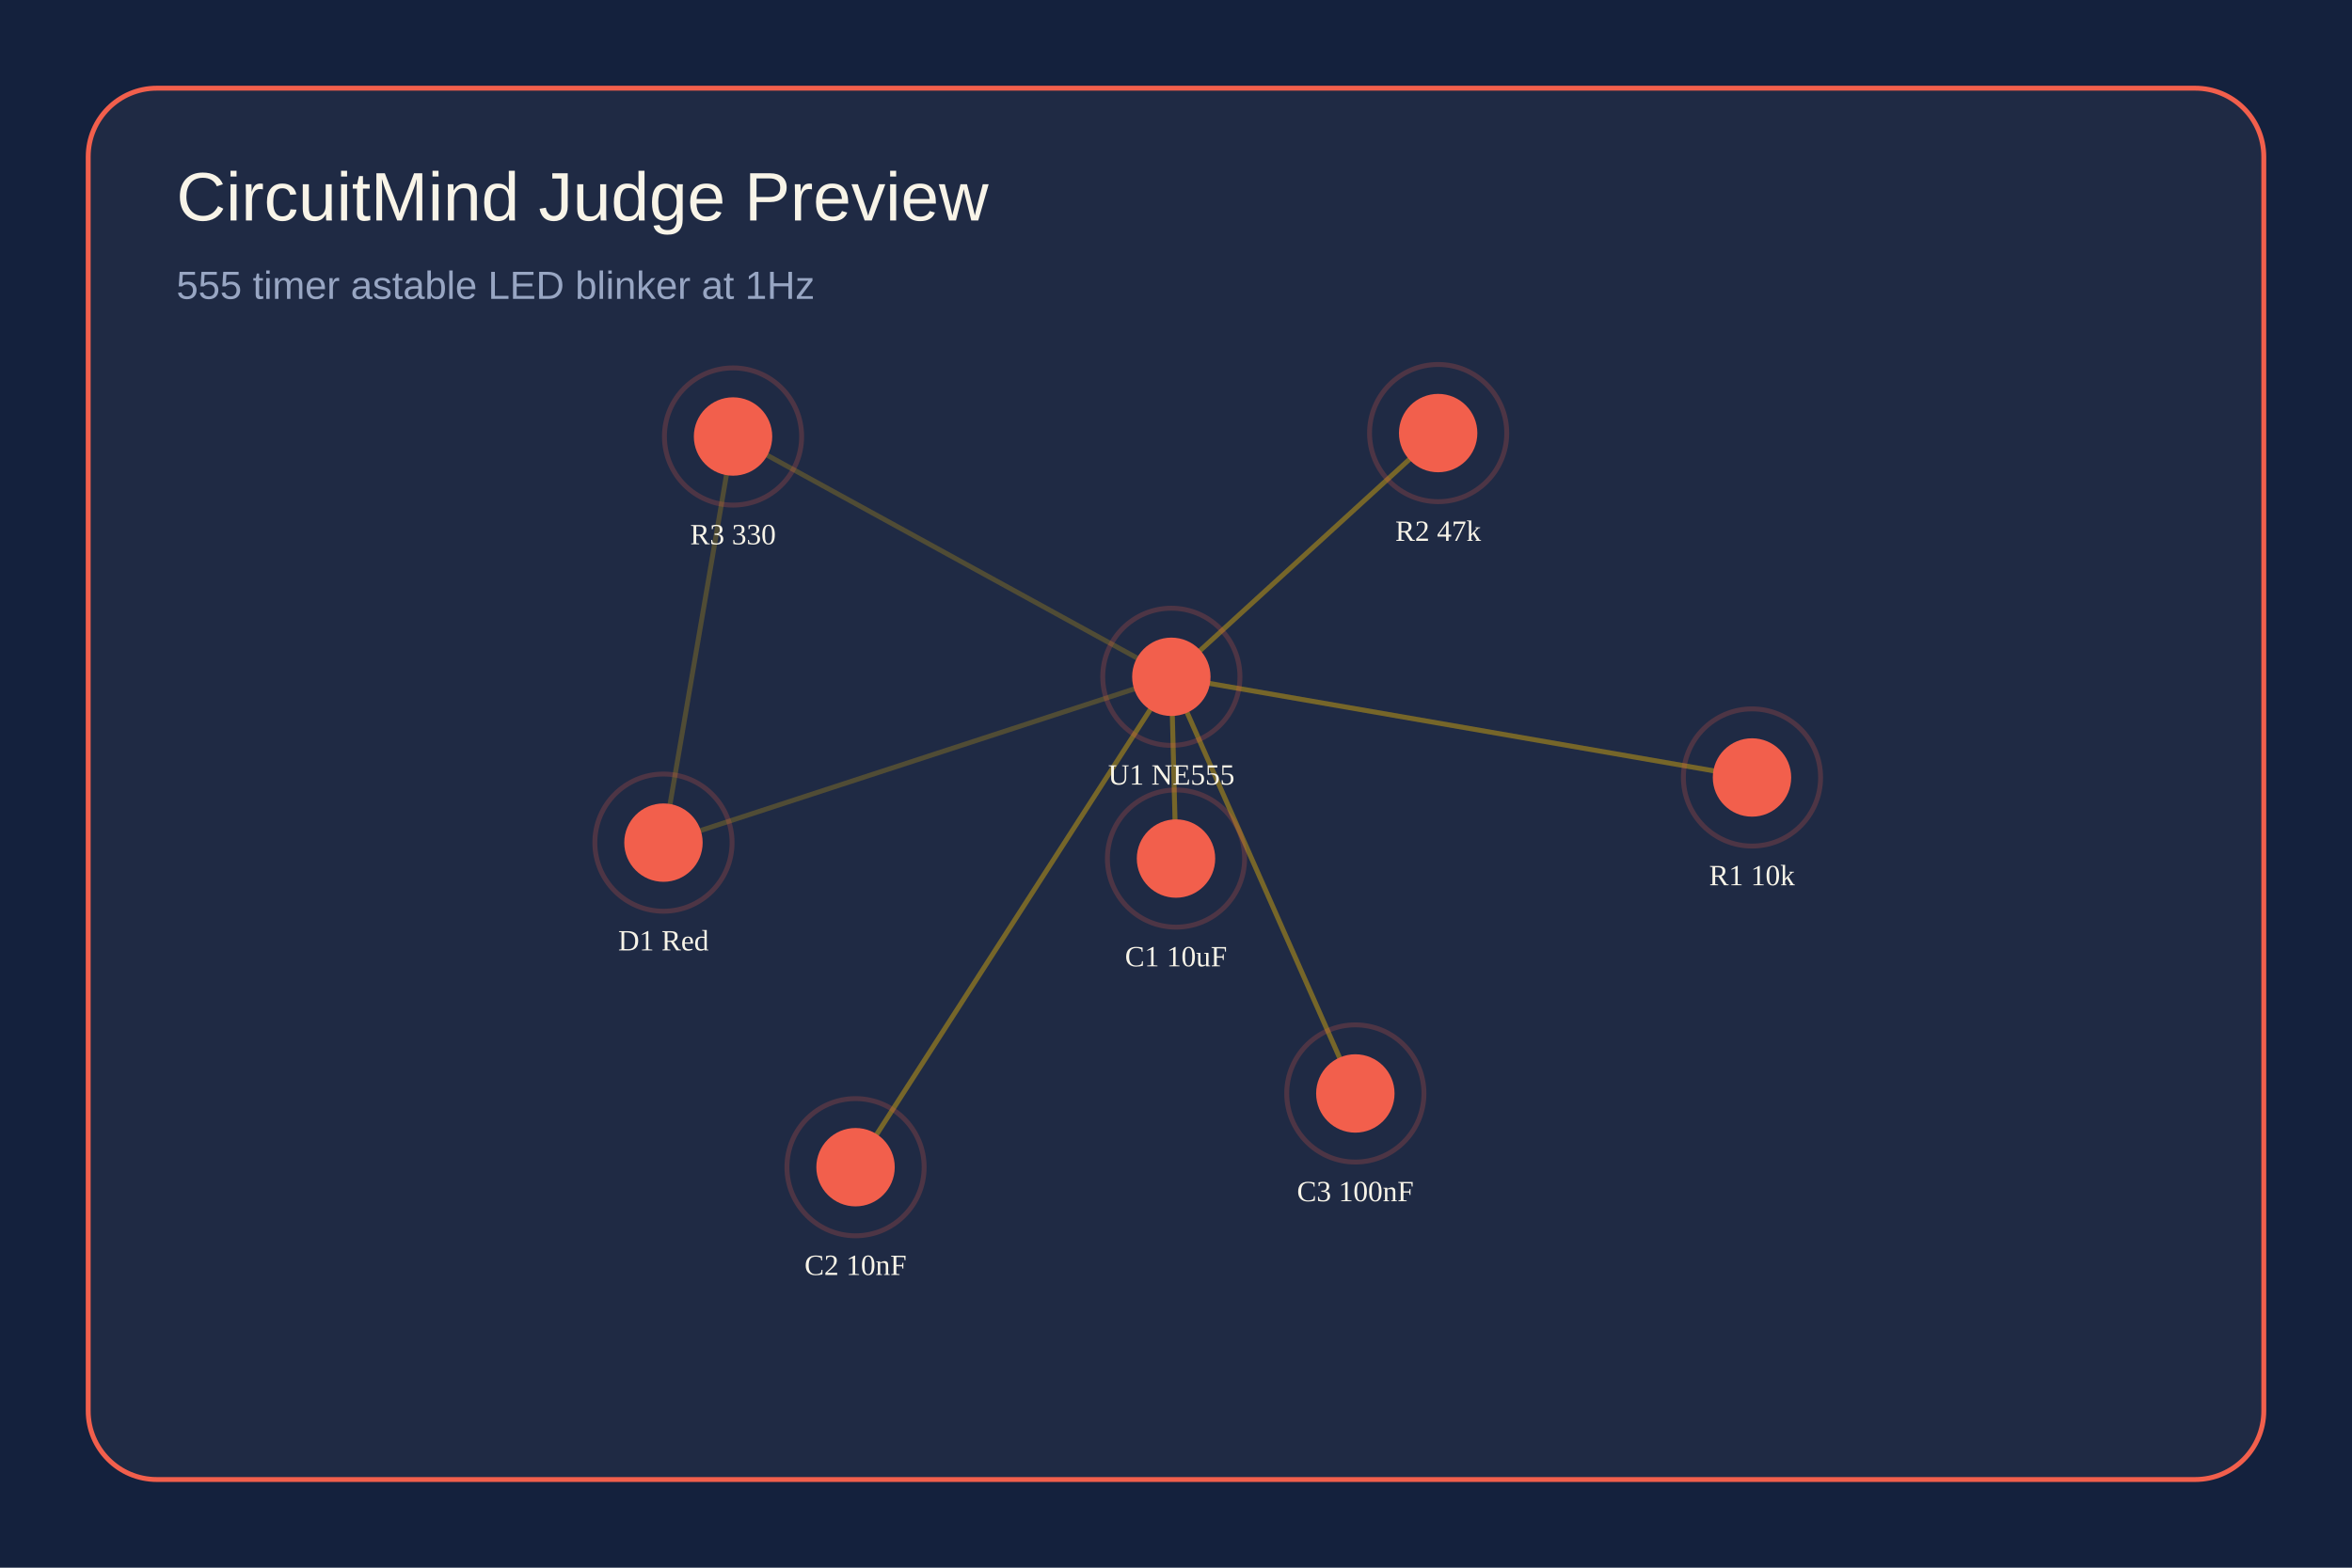
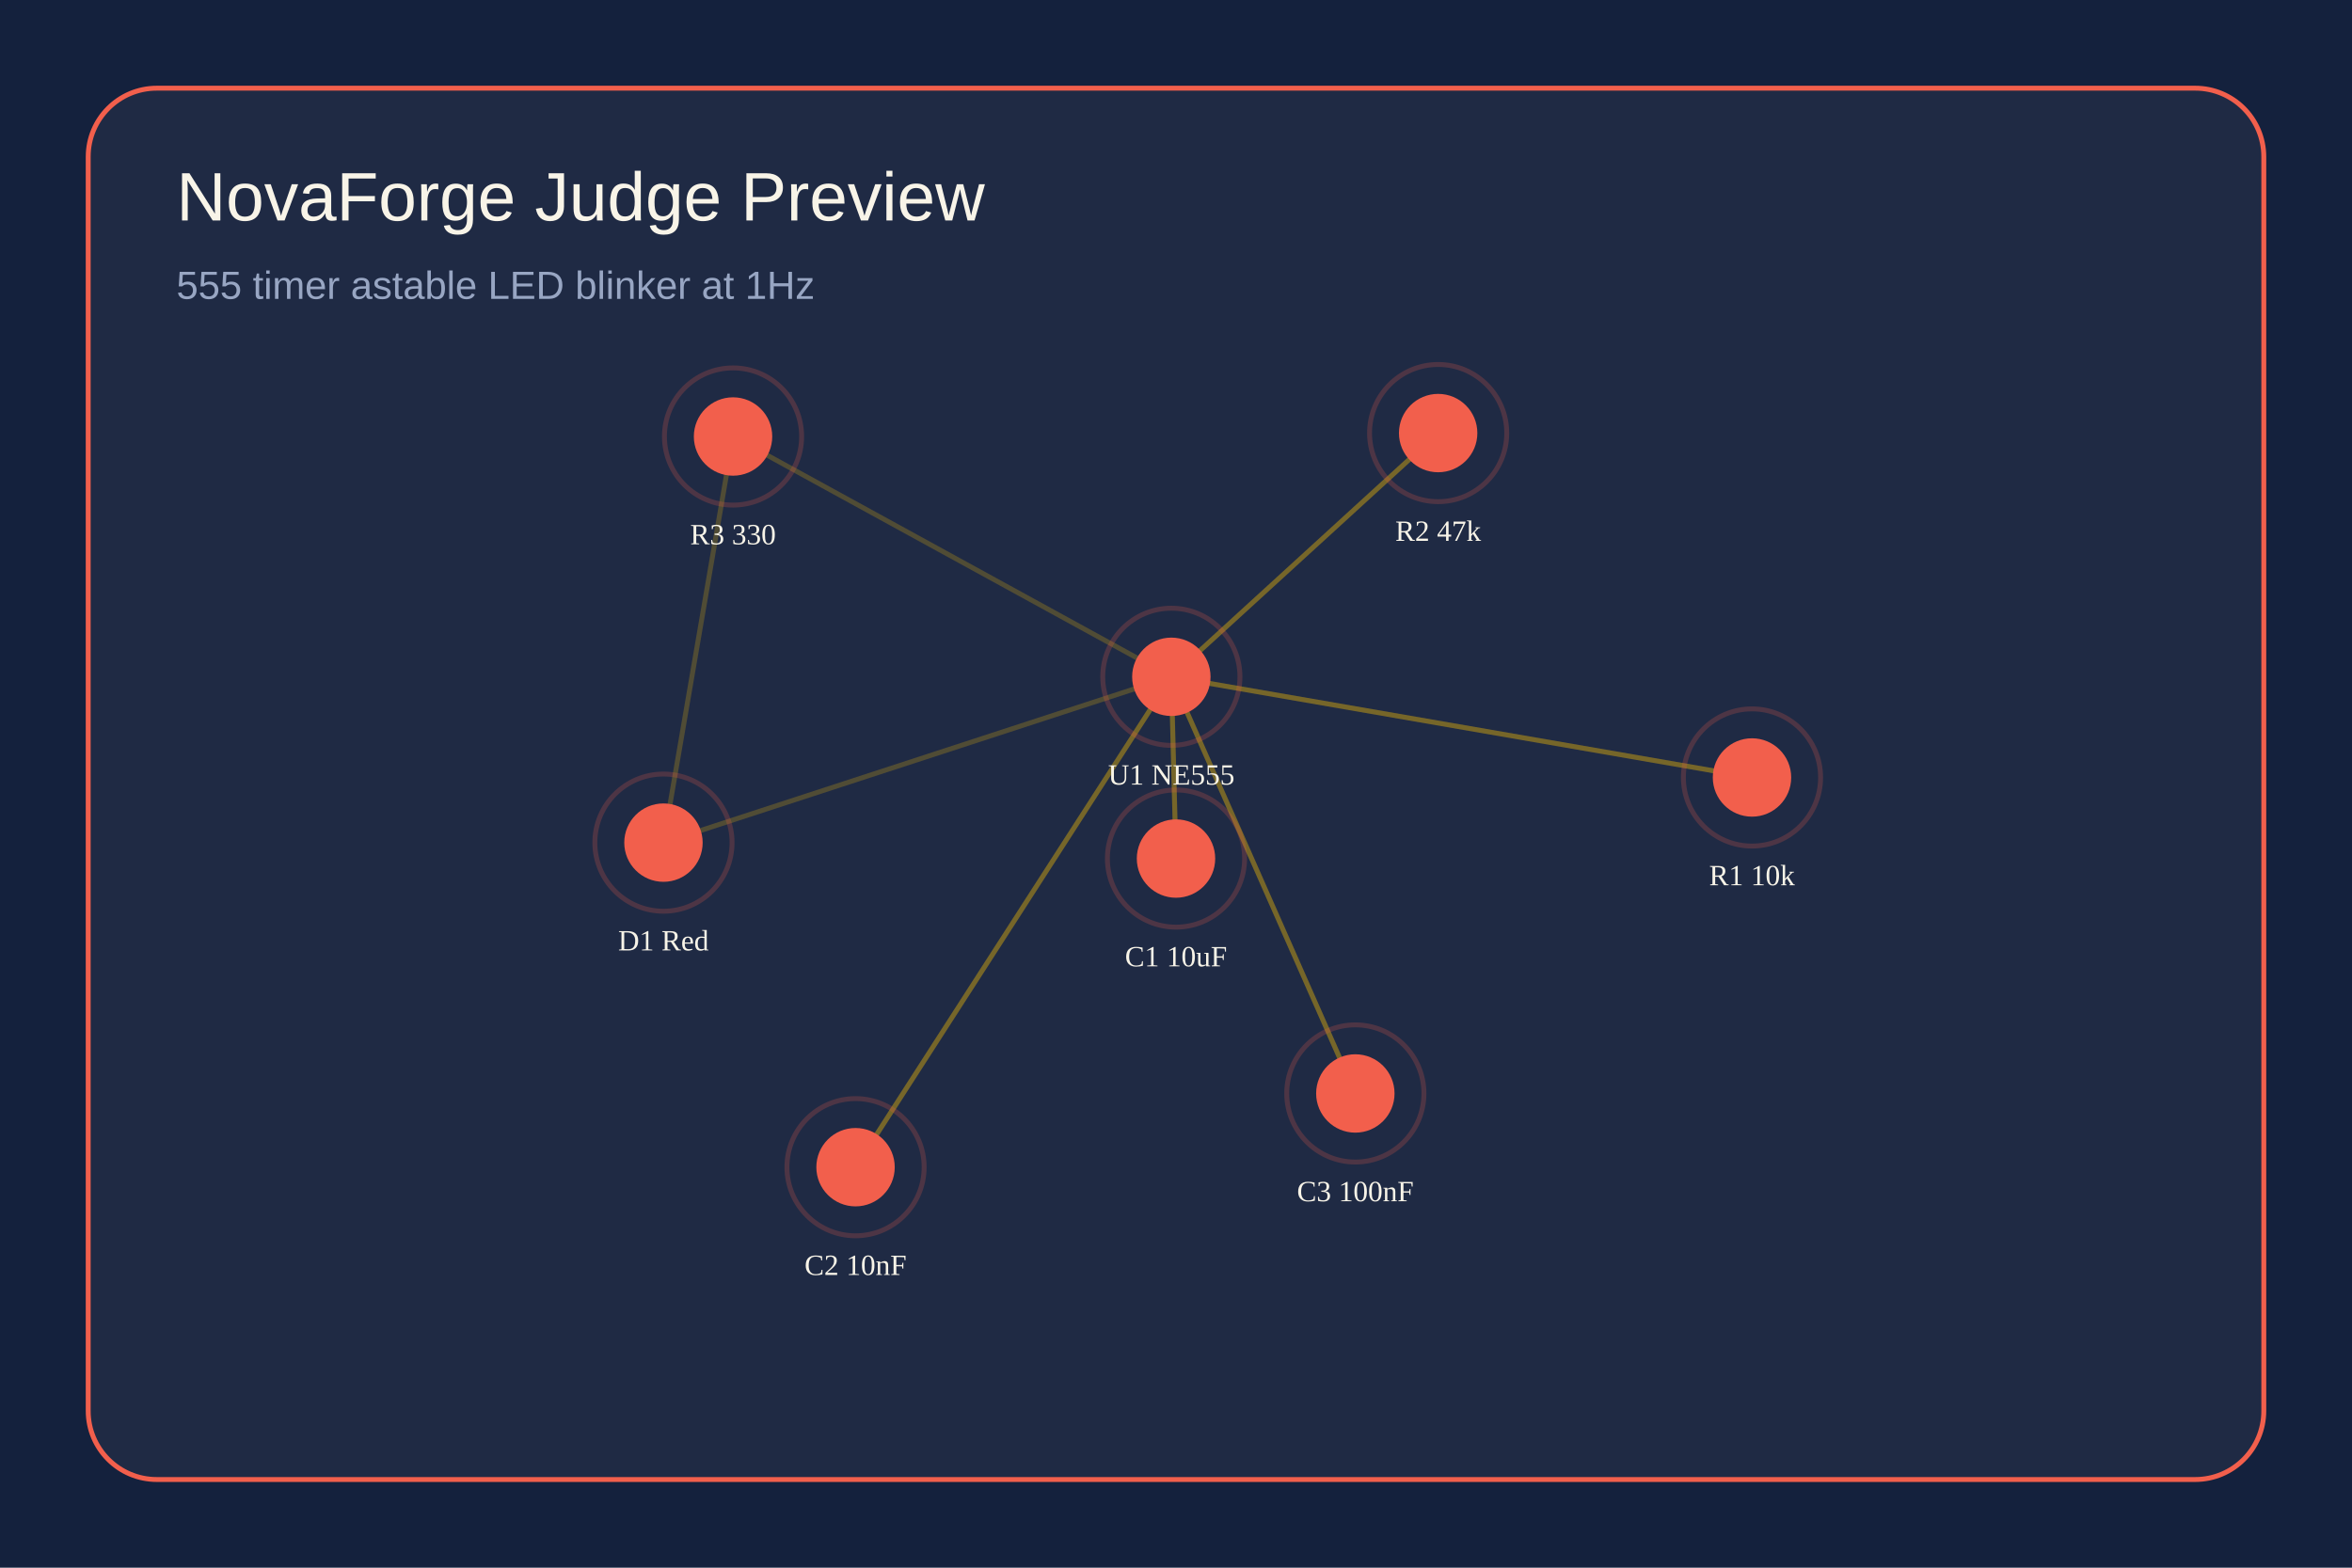
<svg xmlns="http://www.w3.org/2000/svg" width="960" height="640" viewBox="0 0 960 640">
  <rect width="100%" height="100%" fill="#14213d" />
  <rect x="36" y="36" width="888" height="568" rx="28" fill="#1f2a44" stroke="#f25f4c" stroke-width="2" />
-   <text x="72" y="90" fill="#f8f4e8" font-size="28" font-family="Arial">CircuitMind Judge Preview</text>
+   <text x="72" y="90" fill="#f8f4e8" font-size="28" font-family="Arial">NovaForge Judge Preview</text>
  <text x="72" y="122" fill="#98a6c3" font-size="16" font-family="Arial">555 timer astable LED blinker at 1Hz</text>
  <g>
    <line x1="478.1" y1="276.3" x2="478.1" y2="276.3" stroke="rgba(255,195,0,0.22)" stroke-width="2" />
    <line x1="478.1" y1="276.3" x2="715.1" y2="317.4" stroke="rgba(255,195,0,0.22)" stroke-width="2" />
    <line x1="478.1" y1="276.3" x2="553.2" y2="446.4" stroke="rgba(255,195,0,0.22)" stroke-width="2" />
    <line x1="478.1" y1="276.3" x2="715.1" y2="317.4" stroke="rgba(255,195,0,0.22)" stroke-width="2" />
    <line x1="478.1" y1="276.3" x2="587.0" y2="176.8" stroke="rgba(255,195,0,0.22)" stroke-width="2" />
    <line x1="478.1" y1="276.3" x2="478.1" y2="276.3" stroke="rgba(255,195,0,0.22)" stroke-width="2" />
    <line x1="478.1" y1="276.3" x2="587.0" y2="176.8" stroke="rgba(255,195,0,0.22)" stroke-width="2" />
    <line x1="478.1" y1="276.3" x2="480.0" y2="350.5" stroke="rgba(255,195,0,0.22)" stroke-width="2" />
    <line x1="478.1" y1="276.3" x2="349.2" y2="476.5" stroke="rgba(255,195,0,0.22)" stroke-width="2" />
    <line x1="478.1" y1="276.3" x2="299.2" y2="178.2" stroke="rgba(255,195,0,0.22)" stroke-width="2" />
    <line x1="299.2" y1="178.2" x2="270.8" y2="344.0" stroke="rgba(255,195,0,0.22)" stroke-width="2" />
    <line x1="478.1" y1="276.3" x2="480.0" y2="350.5" stroke="rgba(255,195,0,0.22)" stroke-width="2" />
    <line x1="478.1" y1="276.3" x2="349.2" y2="476.5" stroke="rgba(255,195,0,0.22)" stroke-width="2" />
    <line x1="478.1" y1="276.3" x2="553.2" y2="446.4" stroke="rgba(255,195,0,0.22)" stroke-width="2" />
    <line x1="478.1" y1="276.3" x2="270.8" y2="344.0" stroke="rgba(255,195,0,0.22)" stroke-width="2" />
  </g>
  <g>
    <g>
      <circle cx="478.1" cy="276.3" r="16" fill="#f25f4c" />
      <circle cx="478.1" cy="276.3" r="28" fill="none" stroke="rgba(242,95,76,0.22)" stroke-width="2" />
      <text x="478.1" y="320.3" fill="#f8f4e8" font-size="12" text-anchor="middle">U1 NE555</text>
    </g>
    <g>
      <circle cx="715.1" cy="317.4" r="16" fill="#f25f4c" />
      <circle cx="715.1" cy="317.4" r="28" fill="none" stroke="rgba(242,95,76,0.22)" stroke-width="2" />
      <text x="715.1" y="361.4" fill="#f8f4e8" font-size="12" text-anchor="middle">R1 10k</text>
    </g>
    <g>
      <circle cx="587.0" cy="176.8" r="16" fill="#f25f4c" />
      <circle cx="587.0" cy="176.8" r="28" fill="none" stroke="rgba(242,95,76,0.22)" stroke-width="2" />
      <text x="587.0" y="220.8" fill="#f8f4e8" font-size="12" text-anchor="middle">R2 47k</text>
    </g>
    <g>
      <circle cx="299.2" cy="178.2" r="16" fill="#f25f4c" />
      <circle cx="299.2" cy="178.2" r="28" fill="none" stroke="rgba(242,95,76,0.22)" stroke-width="2" />
      <text x="299.2" y="222.2" fill="#f8f4e8" font-size="12" text-anchor="middle">R3 330</text>
    </g>
    <g>
      <circle cx="480.0" cy="350.5" r="16" fill="#f25f4c" />
      <circle cx="480.0" cy="350.5" r="28" fill="none" stroke="rgba(242,95,76,0.22)" stroke-width="2" />
      <text x="480.0" y="394.5" fill="#f8f4e8" font-size="12" text-anchor="middle">C1 10uF</text>
    </g>
    <g>
      <circle cx="349.2" cy="476.5" r="16" fill="#f25f4c" />
      <circle cx="349.2" cy="476.5" r="28" fill="none" stroke="rgba(242,95,76,0.22)" stroke-width="2" />
      <text x="349.2" y="520.5" fill="#f8f4e8" font-size="12" text-anchor="middle">C2 10nF</text>
    </g>
    <g>
      <circle cx="553.2" cy="446.4" r="16" fill="#f25f4c" />
      <circle cx="553.2" cy="446.4" r="28" fill="none" stroke="rgba(242,95,76,0.22)" stroke-width="2" />
      <text x="553.2" y="490.4" fill="#f8f4e8" font-size="12" text-anchor="middle">C3 100nF</text>
    </g>
    <g>
      <circle cx="270.8" cy="344.0" r="16" fill="#f25f4c" />
      <circle cx="270.8" cy="344.0" r="28" fill="none" stroke="rgba(242,95,76,0.22)" stroke-width="2" />
      <text x="270.8" y="388.0" fill="#f8f4e8" font-size="12" text-anchor="middle">D1 Red</text>
    </g>
  </g>
</svg>
